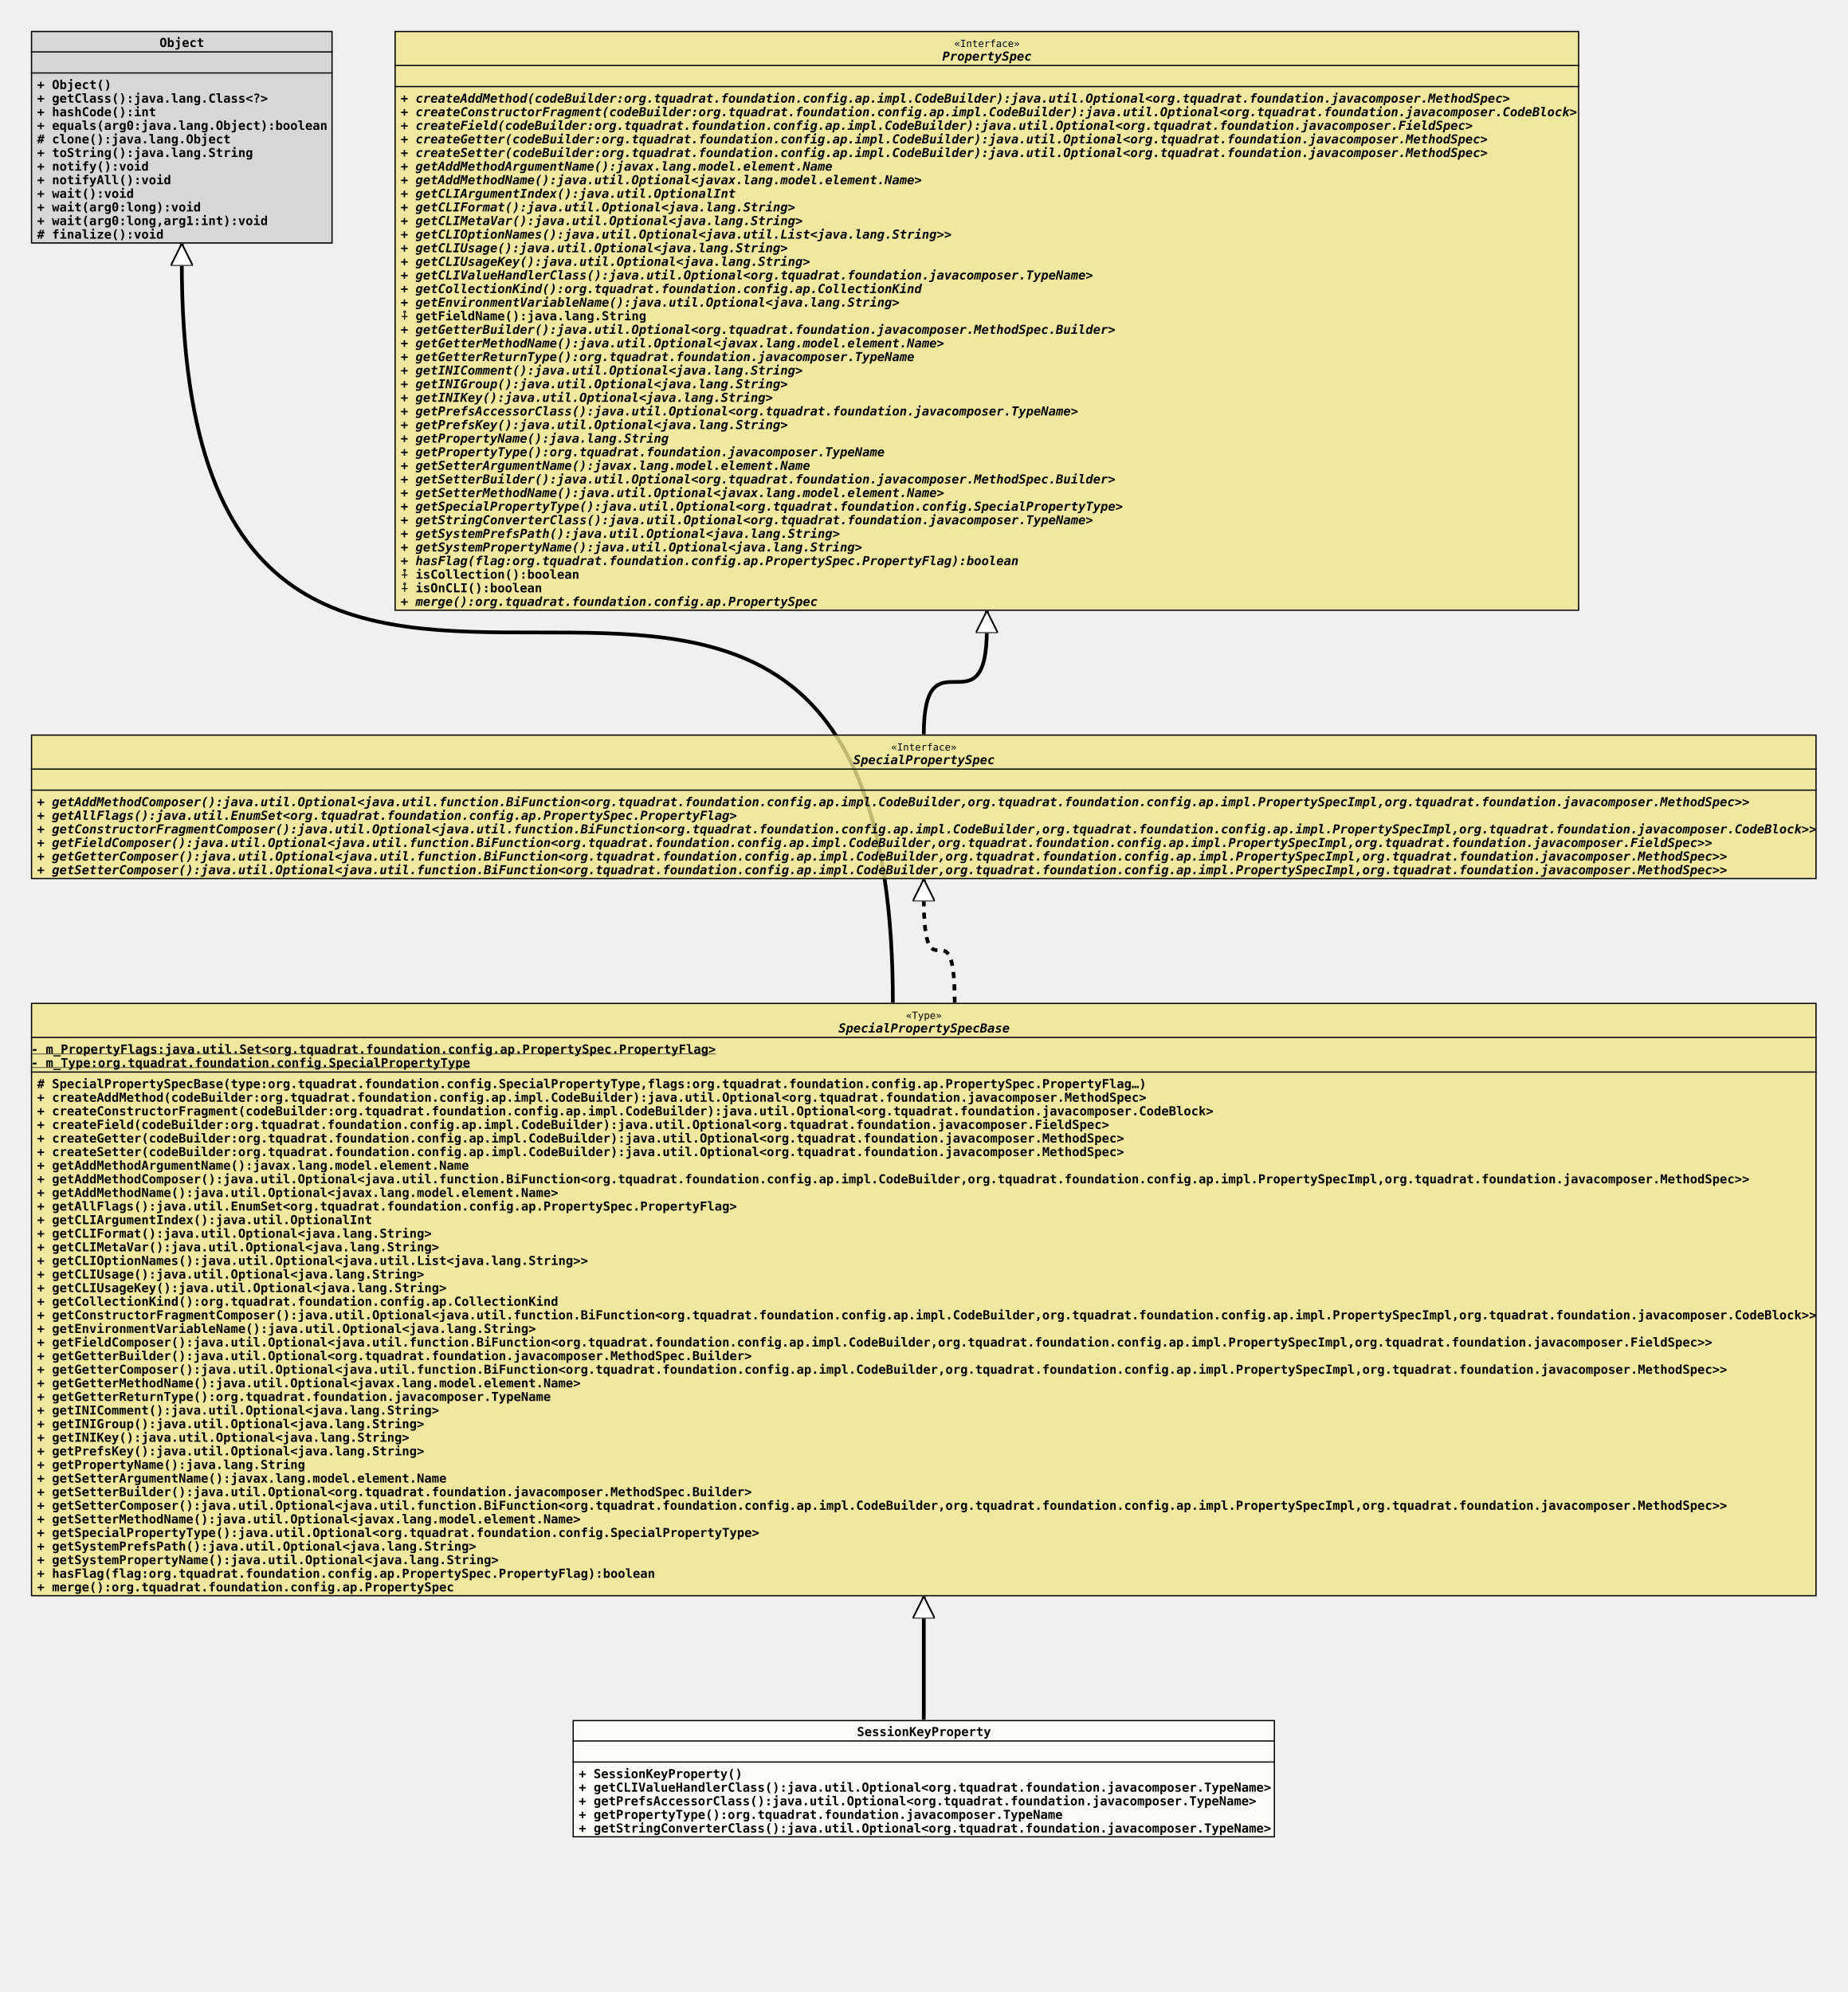
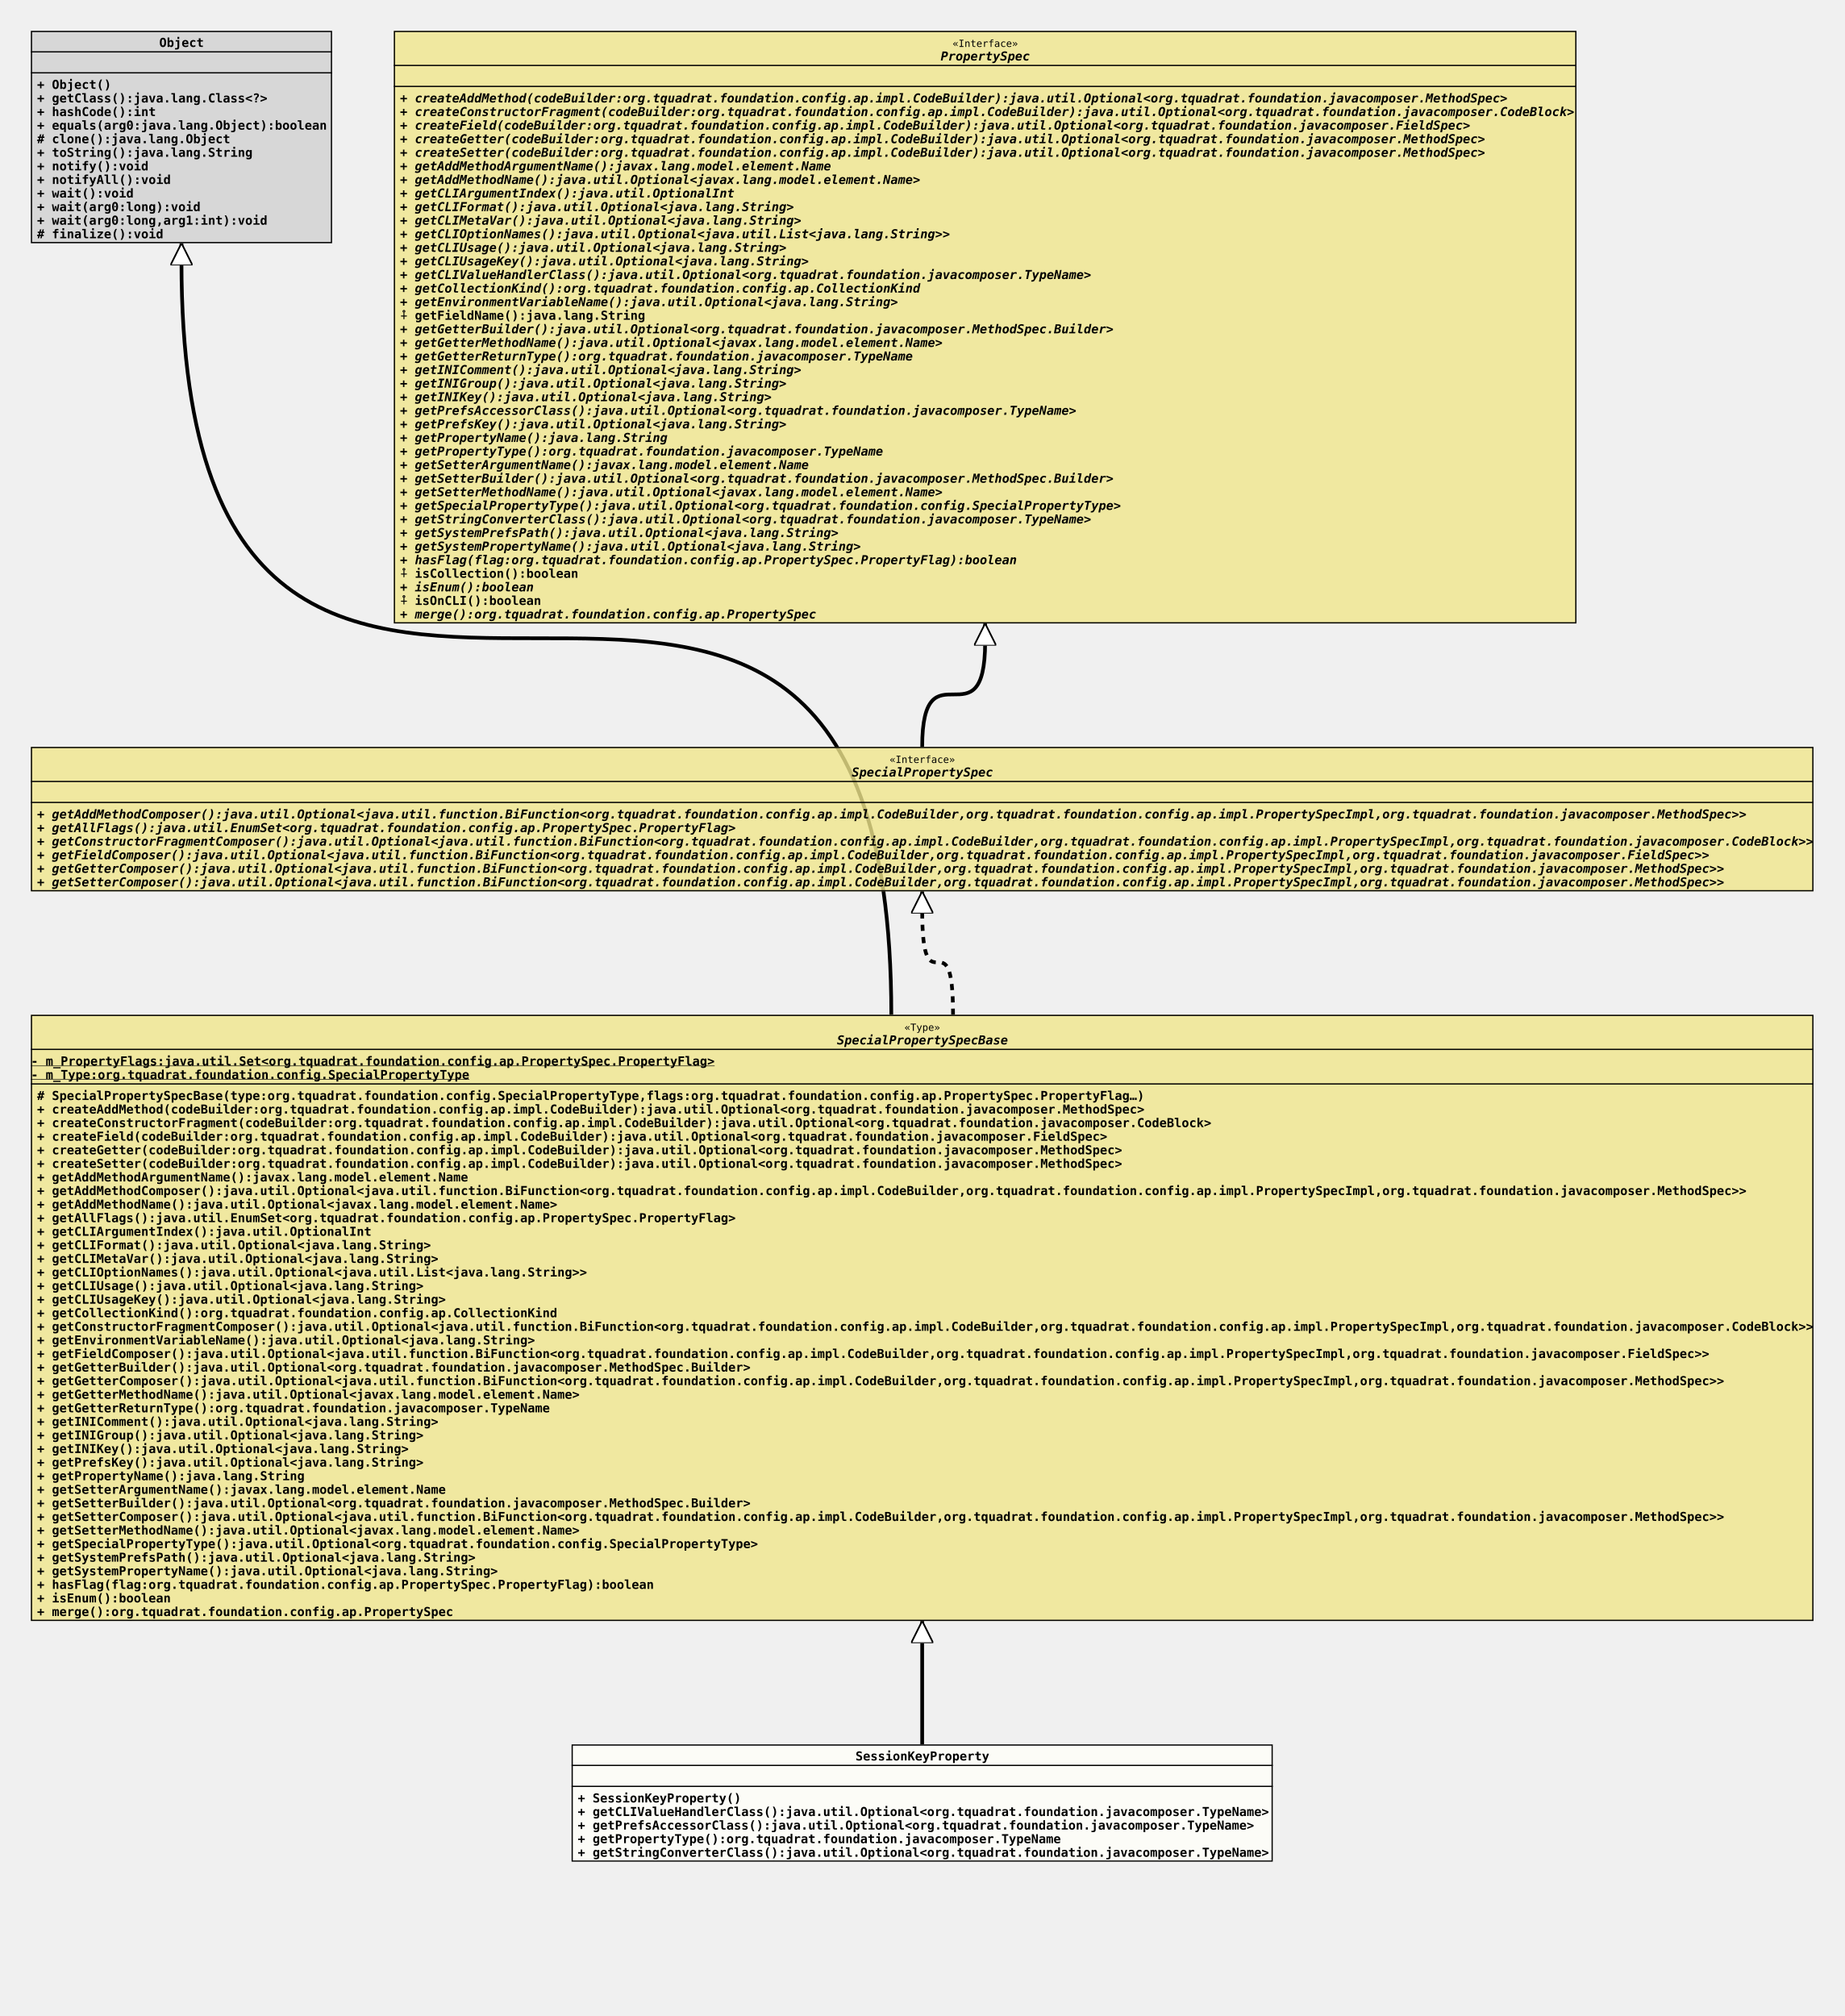
- <svg xmlns="http://www.w3.org/2000/svg" xmlns:xlink="http://www.w3.org/1999/xlink" version="1.1" baseProfile="full" width="1494.000" height="1611.000">
+ <svg xmlns="http://www.w3.org/2000/svg" xmlns:xlink="http://www.w3.org/1999/xlink" version="1.1" baseProfile="full" width="1494.000" height="1633.000">
  <defs>
    <style>
            line
            {
              stroke: black;
            }
            line.separator
            {
              stroke:       black;
              stroke-width: 1;
            }
            marker
            {
              fill: white;
            }
            path
            {
              fill:   white;
              stroke: black;
            }
            path.implementation
            {
              fill:             none;
              stroke-dasharray: 5,5;
              stroke-width:     3;
            }
            path.inheritance
            {
              fill:         none;
              stroke-width: 3;
            }
            rect
            {
              fill:         none;
              stroke:       black;
              stroke-width: 2;
            }
            rect.externalClass
            {
              fill:         #D0D0D0;
              fill-opacity: 0.8;
            }
            rect.focusClass
            {
              fill:         #FFFFF9;
              fill-opacity: 0.8;
            }
            rect.otherClass
            {
              fill:         #F0E68C;
              fill-opacity: 0.8;
            }
            rect.template
            {
              fill:             #FFFFFF;
              fill-opacity:     1.0;
              stroke-dasharray: 3,3;
            }
            text
            {
              font-family: monospace;
              font-size:   10px;
              font-weight: bold;
            }
            text.abstract
            {
              font-style: italic;
            }
            text.final
            {
              text-decoration: underline;
            }
            text.static
            {
              font-weight: normal;
            }
            text.stereotype
            {
              font-size:   8px;
              font-weight: normal;
            }
            </style>
    <marker id="inheritance" viewBox="0,0,40,40" markerUnits="strokeWidth" refX="40" refY="20" markerWidth="6" markerHeight="6" orient="auto">
      <path d="M40,20 l-40,-20 v40 Z" fill="#ffffff" stroke="#000000" stroke-width="3" />
    </marker>
    <marker id="implementation" viewBox="0,0,40,40" markerUnits="strokeWidth" refX="40" refY="20" markerWidth="6" markerHeight="6" orient="auto">
      <path d="M40,20 l-40,-20 v40 Z" fill="#ffffff" stroke="#000000" stroke-width="3" />
    </marker>
    <clipPath id="ID000001">
      <rect class="focusClass" height="95.000" width="568.000" x="0.000" y="0.000" />
    </clipPath>
    <symbol id="org.tquadrat.foundation.config.ap.impl.specialprops.SessionKeyProperty">
      <g>
        <g class="focusClass" clip-path="url(#ID000001)">
          <rect x="0.000" y="0.000" width="568.000" height="95.000" class="focusClass" />
          <line x1="0.000" y1="17.000" x2="568.000" y2="17.000" class="separator" />
          <text x="230.000" y="13.000">SessionKeyProperty</text>
          <line x1="0.000" y1="34.000" x2="568.000" y2="34.000" class="separator" />
          <text x="5.000" y="30.000" />
          <text x="5.000" y="47.000">+ SessionKeyProperty()</text>
          <text x="5.000" y="58.000">+ getCLIValueHandlerClass():java.util.Optional&lt;org.tquadrat.foundation.javacomposer.TypeName&gt;</text>
          <text x="5.000" y="69.000">+ getPrefsAccessorClass():java.util.Optional&lt;org.tquadrat.foundation.javacomposer.TypeName&gt;</text>
          <text x="5.000" y="80.000">+ getPropertyType():org.tquadrat.foundation.javacomposer.TypeName</text>
          <text x="5.000" y="91.000">+ getStringConverterClass():java.util.Optional&lt;org.tquadrat.foundation.javacomposer.TypeName&gt;</text>
        </g>
      </g>
    </symbol>
    <clipPath id="ID000002">
-       <rect class="otherClass" height="480.000" width="1444.000" x="0.000" y="0.000" />
+       <rect class="otherClass" height="491.000" width="1444.000" x="0.000" y="0.000" />
    </clipPath>
    <symbol id="org.tquadrat.foundation.config.ap.impl.specialprops.SpecialPropertySpecBase">
      <g>
        <g clip-path="url(#ID000002)">
-           <rect x="0.000" y="0.000" width="1444.000" height="480.000" class="otherClass" />
+           <rect x="0.000" y="0.000" width="1444.000" height="491.000" class="otherClass" />
          <line x1="0.000" y1="28.000" x2="1444.000" y2="28.000" class="separator" />
          <text x="707.600" y="13.000" class="stereotype">«Type»</text>
          <text x="653.000" y="24.000" class="abstract">SpecialPropertySpecBase</text>
          <line x1="0.000" y1="56.000" x2="1444.000" y2="56.000" class="separator" />
          <text y="41.000" class="final">- m_PropertyFlags:java.util.Set&lt;org.tquadrat.foundation.config.ap.PropertySpec.PropertyFlag&gt;</text>
          <text y="52.000" class="final">- m_Type:org.tquadrat.foundation.config.SpecialPropertyType</text>
          <text x="5.000" y="69.000"># SpecialPropertySpecBase(type:org.tquadrat.foundation.config.SpecialPropertyType,flags:org.tquadrat.foundation.config.ap.PropertySpec.PropertyFlag…)</text>
          <text x="5.000" y="80.000">+ createAddMethod(codeBuilder:org.tquadrat.foundation.config.ap.impl.CodeBuilder):java.util.Optional&lt;org.tquadrat.foundation.javacomposer.MethodSpec&gt;</text>
          <text x="5.000" y="91.000">+ createConstructorFragment(codeBuilder:org.tquadrat.foundation.config.ap.impl.CodeBuilder):java.util.Optional&lt;org.tquadrat.foundation.javacomposer.CodeBlock&gt;</text>
          <text x="5.000" y="102.000">+ createField(codeBuilder:org.tquadrat.foundation.config.ap.impl.CodeBuilder):java.util.Optional&lt;org.tquadrat.foundation.javacomposer.FieldSpec&gt;</text>
          <text x="5.000" y="113.000">+ createGetter(codeBuilder:org.tquadrat.foundation.config.ap.impl.CodeBuilder):java.util.Optional&lt;org.tquadrat.foundation.javacomposer.MethodSpec&gt;</text>
          <text x="5.000" y="124.000">+ createSetter(codeBuilder:org.tquadrat.foundation.config.ap.impl.CodeBuilder):java.util.Optional&lt;org.tquadrat.foundation.javacomposer.MethodSpec&gt;</text>
          <text x="5.000" y="135.000">+ getAddMethodArgumentName():javax.lang.model.element.Name</text>
          <text x="5.000" y="146.000">+ getAddMethodComposer():java.util.Optional&lt;java.util.function.BiFunction&lt;org.tquadrat.foundation.config.ap.impl.CodeBuilder,org.tquadrat.foundation.config.ap.impl.PropertySpecImpl,org.tquadrat.foundation.javacomposer.MethodSpec&gt;&gt;</text>
          <text x="5.000" y="157.000">+ getAddMethodName():java.util.Optional&lt;javax.lang.model.element.Name&gt;</text>
          <text x="5.000" y="168.000">+ getAllFlags():java.util.EnumSet&lt;org.tquadrat.foundation.config.ap.PropertySpec.PropertyFlag&gt;</text>
          <text x="5.000" y="179.000">+ getCLIArgumentIndex():java.util.OptionalInt</text>
          <text x="5.000" y="190.000">+ getCLIFormat():java.util.Optional&lt;java.lang.String&gt;</text>
          <text x="5.000" y="201.000">+ getCLIMetaVar():java.util.Optional&lt;java.lang.String&gt;</text>
          <text x="5.000" y="212.000">+ getCLIOptionNames():java.util.Optional&lt;java.util.List&lt;java.lang.String&gt;&gt;</text>
          <text x="5.000" y="223.000">+ getCLIUsage():java.util.Optional&lt;java.lang.String&gt;</text>
          <text x="5.000" y="234.000">+ getCLIUsageKey():java.util.Optional&lt;java.lang.String&gt;</text>
          <text x="5.000" y="245.000">+ getCollectionKind():org.tquadrat.foundation.config.ap.CollectionKind</text>
          <text x="5.000" y="256.000">+ getConstructorFragmentComposer():java.util.Optional&lt;java.util.function.BiFunction&lt;org.tquadrat.foundation.config.ap.impl.CodeBuilder,org.tquadrat.foundation.config.ap.impl.PropertySpecImpl,org.tquadrat.foundation.javacomposer.CodeBlock&gt;&gt;</text>
          <text x="5.000" y="267.000">+ getEnvironmentVariableName():java.util.Optional&lt;java.lang.String&gt;</text>
          <text x="5.000" y="278.000">+ getFieldComposer():java.util.Optional&lt;java.util.function.BiFunction&lt;org.tquadrat.foundation.config.ap.impl.CodeBuilder,org.tquadrat.foundation.config.ap.impl.PropertySpecImpl,org.tquadrat.foundation.javacomposer.FieldSpec&gt;&gt;</text>
          <text x="5.000" y="289.000">+ getGetterBuilder():java.util.Optional&lt;org.tquadrat.foundation.javacomposer.MethodSpec.Builder&gt;</text>
          <text x="5.000" y="300.000">+ getGetterComposer():java.util.Optional&lt;java.util.function.BiFunction&lt;org.tquadrat.foundation.config.ap.impl.CodeBuilder,org.tquadrat.foundation.config.ap.impl.PropertySpecImpl,org.tquadrat.foundation.javacomposer.MethodSpec&gt;&gt;</text>
          <text x="5.000" y="311.000">+ getGetterMethodName():java.util.Optional&lt;javax.lang.model.element.Name&gt;</text>
          <text x="5.000" y="322.000">+ getGetterReturnType():org.tquadrat.foundation.javacomposer.TypeName</text>
          <text x="5.000" y="333.000">+ getINIComment():java.util.Optional&lt;java.lang.String&gt;</text>
          <text x="5.000" y="344.000">+ getINIGroup():java.util.Optional&lt;java.lang.String&gt;</text>
          <text x="5.000" y="355.000">+ getINIKey():java.util.Optional&lt;java.lang.String&gt;</text>
          <text x="5.000" y="366.000">+ getPrefsKey():java.util.Optional&lt;java.lang.String&gt;</text>
          <text x="5.000" y="377.000">+ getPropertyName():java.lang.String</text>
          <text x="5.000" y="388.000">+ getSetterArgumentName():javax.lang.model.element.Name</text>
          <text x="5.000" y="399.000">+ getSetterBuilder():java.util.Optional&lt;org.tquadrat.foundation.javacomposer.MethodSpec.Builder&gt;</text>
          <text x="5.000" y="410.000">+ getSetterComposer():java.util.Optional&lt;java.util.function.BiFunction&lt;org.tquadrat.foundation.config.ap.impl.CodeBuilder,org.tquadrat.foundation.config.ap.impl.PropertySpecImpl,org.tquadrat.foundation.javacomposer.MethodSpec&gt;&gt;</text>
          <text x="5.000" y="421.000">+ getSetterMethodName():java.util.Optional&lt;javax.lang.model.element.Name&gt;</text>
          <text x="5.000" y="432.000">+ getSpecialPropertyType():java.util.Optional&lt;org.tquadrat.foundation.config.SpecialPropertyType&gt;</text>
          <text x="5.000" y="443.000">+ getSystemPrefsPath():java.util.Optional&lt;java.lang.String&gt;</text>
          <text x="5.000" y="454.000">+ getSystemPropertyName():java.util.Optional&lt;java.lang.String&gt;</text>
          <text x="5.000" y="465.000">+ hasFlag(flag:org.tquadrat.foundation.config.ap.PropertySpec.PropertyFlag):boolean</text>
-           <text x="5.000" y="476.000">+ merge():org.tquadrat.foundation.config.ap.PropertySpec</text>
+           <text x="5.000" y="476.000">+ isEnum():boolean</text>
+           <text x="5.000" y="487.000">+ merge():org.tquadrat.foundation.config.ap.PropertySpec</text>
        </g>
      </g>
    </symbol>
    <clipPath id="ID000003">
      <rect class="externalClass" height="172.000" width="244.000" x="0.000" y="0.000" />
    </clipPath>
    <symbol id="java.lang.Object">
      <g>
        <g clip-path="url(#ID000003)">
          <rect x="0.000" y="0.000" width="244.000" height="172.000" class="externalClass" />
          <line x1="0.000" y1="17.000" x2="244.000" y2="17.000" class="separator" />
          <text x="104.000" y="13.000">Object</text>
          <line x1="0.000" y1="34.000" x2="244.000" y2="34.000" class="separator" />
          <text x="5.000" y="30.000" />
          <text x="5.000" y="47.000">+ Object()</text>
          <text x="5.000" y="58.000">+ getClass():java.lang.Class&lt;?&gt;</text>
          <text x="5.000" y="69.000">+ hashCode():int</text>
          <text x="5.000" y="80.000">+ equals(arg0:java.lang.Object):boolean</text>
          <text x="5.000" y="91.000"># clone():java.lang.Object</text>
          <text x="5.000" y="102.000">+ toString():java.lang.String</text>
          <text x="5.000" y="113.000">+ notify():void</text>
          <text x="5.000" y="124.000">+ notifyAll():void</text>
          <text x="5.000" y="135.000">+ wait():void</text>
          <text x="5.000" y="146.000">+ wait(arg0:long):void</text>
          <text x="5.000" y="157.000">+ wait(arg0:long,arg1:int):void</text>
          <text x="5.000" y="168.000"># finalize():void</text>
        </g>
      </g>
    </symbol>
    <clipPath id="ID000004">
      <rect class="otherClass" height="117.000" width="1444.000" x="0.000" y="0.000" />
    </clipPath>
    <symbol id="org.tquadrat.foundation.config.ap.impl.SpecialPropertySpec">
      <g>
        <g clip-path="url(#ID000004)">
          <rect x="0.000" y="0.000" width="1444.000" height="117.000" class="otherClass" />
          <line x1="0.000" y1="28.000" x2="1444.000" y2="28.000" class="separator" />
          <text x="695.600" y="13.000" class="stereotype">«Interface»</text>
          <text x="665.000" y="24.000" class="abstract">SpecialPropertySpec</text>
          <line x1="0.000" y1="45.000" x2="1444.000" y2="45.000" class="separator" />
          <text x="5.000" y="41.000" />
          <text x="5.000" y="58.000" class="abstract">+ getAddMethodComposer():java.util.Optional&lt;java.util.function.BiFunction&lt;org.tquadrat.foundation.config.ap.impl.CodeBuilder,org.tquadrat.foundation.config.ap.impl.PropertySpecImpl,org.tquadrat.foundation.javacomposer.MethodSpec&gt;&gt;</text>
          <text x="5.000" y="69.000" class="abstract">+ getAllFlags():java.util.EnumSet&lt;org.tquadrat.foundation.config.ap.PropertySpec.PropertyFlag&gt;</text>
          <text x="5.000" y="80.000" class="abstract">+ getConstructorFragmentComposer():java.util.Optional&lt;java.util.function.BiFunction&lt;org.tquadrat.foundation.config.ap.impl.CodeBuilder,org.tquadrat.foundation.config.ap.impl.PropertySpecImpl,org.tquadrat.foundation.javacomposer.CodeBlock&gt;&gt;</text>
          <text x="5.000" y="91.000" class="abstract">+ getFieldComposer():java.util.Optional&lt;java.util.function.BiFunction&lt;org.tquadrat.foundation.config.ap.impl.CodeBuilder,org.tquadrat.foundation.config.ap.impl.PropertySpecImpl,org.tquadrat.foundation.javacomposer.FieldSpec&gt;&gt;</text>
          <text x="5.000" y="102.000" class="abstract">+ getGetterComposer():java.util.Optional&lt;java.util.function.BiFunction&lt;org.tquadrat.foundation.config.ap.impl.CodeBuilder,org.tquadrat.foundation.config.ap.impl.PropertySpecImpl,org.tquadrat.foundation.javacomposer.MethodSpec&gt;&gt;</text>
          <text x="5.000" y="113.000" class="abstract">+ getSetterComposer():java.util.Optional&lt;java.util.function.BiFunction&lt;org.tquadrat.foundation.config.ap.impl.CodeBuilder,org.tquadrat.foundation.config.ap.impl.PropertySpecImpl,org.tquadrat.foundation.javacomposer.MethodSpec&gt;&gt;</text>
        </g>
      </g>
    </symbol>
    <clipPath id="ID000005">
-       <rect class="otherClass" height="469.000" width="958.000" x="0.000" y="0.000" />
+       <rect class="otherClass" height="480.000" width="958.000" x="0.000" y="0.000" />
    </clipPath>
    <symbol id="org.tquadrat.foundation.config.ap.PropertySpec">
      <g>
        <g clip-path="url(#ID000005)">
-           <rect x="0.000" y="0.000" width="958.000" height="469.000" class="otherClass" />
+           <rect x="0.000" y="0.000" width="958.000" height="480.000" class="otherClass" />
          <line x1="0.000" y1="28.000" x2="958.000" y2="28.000" class="separator" />
          <text x="452.600" y="13.000" class="stereotype">«Interface»</text>
          <text x="443.000" y="24.000" class="abstract">PropertySpec</text>
          <line x1="0.000" y1="45.000" x2="958.000" y2="45.000" class="separator" />
          <text x="5.000" y="41.000" />
          <text x="5.000" y="58.000" class="abstract">+ createAddMethod(codeBuilder:org.tquadrat.foundation.config.ap.impl.CodeBuilder):java.util.Optional&lt;org.tquadrat.foundation.javacomposer.MethodSpec&gt;</text>
          <text x="5.000" y="69.000" class="abstract">+ createConstructorFragment(codeBuilder:org.tquadrat.foundation.config.ap.impl.CodeBuilder):java.util.Optional&lt;org.tquadrat.foundation.javacomposer.CodeBlock&gt;</text>
          <text x="5.000" y="80.000" class="abstract">+ createField(codeBuilder:org.tquadrat.foundation.config.ap.impl.CodeBuilder):java.util.Optional&lt;org.tquadrat.foundation.javacomposer.FieldSpec&gt;</text>
          <text x="5.000" y="91.000" class="abstract">+ createGetter(codeBuilder:org.tquadrat.foundation.config.ap.impl.CodeBuilder):java.util.Optional&lt;org.tquadrat.foundation.javacomposer.MethodSpec&gt;</text>
          <text x="5.000" y="102.000" class="abstract">+ createSetter(codeBuilder:org.tquadrat.foundation.config.ap.impl.CodeBuilder):java.util.Optional&lt;org.tquadrat.foundation.javacomposer.MethodSpec&gt;</text>
          <text x="5.000" y="113.000" class="abstract">+ getAddMethodArgumentName():javax.lang.model.element.Name</text>
          <text x="5.000" y="124.000" class="abstract">+ getAddMethodName():java.util.Optional&lt;javax.lang.model.element.Name&gt;</text>
          <text x="5.000" y="135.000" class="abstract">+ getCLIArgumentIndex():java.util.OptionalInt</text>
          <text x="5.000" y="146.000" class="abstract">+ getCLIFormat():java.util.Optional&lt;java.lang.String&gt;</text>
          <text x="5.000" y="157.000" class="abstract">+ getCLIMetaVar():java.util.Optional&lt;java.lang.String&gt;</text>
          <text x="5.000" y="168.000" class="abstract">+ getCLIOptionNames():java.util.Optional&lt;java.util.List&lt;java.lang.String&gt;&gt;</text>
          <text x="5.000" y="179.000" class="abstract">+ getCLIUsage():java.util.Optional&lt;java.lang.String&gt;</text>
          <text x="5.000" y="190.000" class="abstract">+ getCLIUsageKey():java.util.Optional&lt;java.lang.String&gt;</text>
          <text x="5.000" y="201.000" class="abstract">+ getCLIValueHandlerClass():java.util.Optional&lt;org.tquadrat.foundation.javacomposer.TypeName&gt;</text>
          <text x="5.000" y="212.000" class="abstract">+ getCollectionKind():org.tquadrat.foundation.config.ap.CollectionKind</text>
          <text x="5.000" y="223.000" class="abstract">+ getEnvironmentVariableName():java.util.Optional&lt;java.lang.String&gt;</text>
          <text x="5.000" y="234.000">⨢ getFieldName():java.lang.String</text>
          <text x="5.000" y="245.000" class="abstract">+ getGetterBuilder():java.util.Optional&lt;org.tquadrat.foundation.javacomposer.MethodSpec.Builder&gt;</text>
          <text x="5.000" y="256.000" class="abstract">+ getGetterMethodName():java.util.Optional&lt;javax.lang.model.element.Name&gt;</text>
          <text x="5.000" y="267.000" class="abstract">+ getGetterReturnType():org.tquadrat.foundation.javacomposer.TypeName</text>
          <text x="5.000" y="278.000" class="abstract">+ getINIComment():java.util.Optional&lt;java.lang.String&gt;</text>
          <text x="5.000" y="289.000" class="abstract">+ getINIGroup():java.util.Optional&lt;java.lang.String&gt;</text>
          <text x="5.000" y="300.000" class="abstract">+ getINIKey():java.util.Optional&lt;java.lang.String&gt;</text>
          <text x="5.000" y="311.000" class="abstract">+ getPrefsAccessorClass():java.util.Optional&lt;org.tquadrat.foundation.javacomposer.TypeName&gt;</text>
          <text x="5.000" y="322.000" class="abstract">+ getPrefsKey():java.util.Optional&lt;java.lang.String&gt;</text>
          <text x="5.000" y="333.000" class="abstract">+ getPropertyName():java.lang.String</text>
          <text x="5.000" y="344.000" class="abstract">+ getPropertyType():org.tquadrat.foundation.javacomposer.TypeName</text>
          <text x="5.000" y="355.000" class="abstract">+ getSetterArgumentName():javax.lang.model.element.Name</text>
          <text x="5.000" y="366.000" class="abstract">+ getSetterBuilder():java.util.Optional&lt;org.tquadrat.foundation.javacomposer.MethodSpec.Builder&gt;</text>
          <text x="5.000" y="377.000" class="abstract">+ getSetterMethodName():java.util.Optional&lt;javax.lang.model.element.Name&gt;</text>
          <text x="5.000" y="388.000" class="abstract">+ getSpecialPropertyType():java.util.Optional&lt;org.tquadrat.foundation.config.SpecialPropertyType&gt;</text>
          <text x="5.000" y="399.000" class="abstract">+ getStringConverterClass():java.util.Optional&lt;org.tquadrat.foundation.javacomposer.TypeName&gt;</text>
          <text x="5.000" y="410.000" class="abstract">+ getSystemPrefsPath():java.util.Optional&lt;java.lang.String&gt;</text>
          <text x="5.000" y="421.000" class="abstract">+ getSystemPropertyName():java.util.Optional&lt;java.lang.String&gt;</text>
          <text x="5.000" y="432.000" class="abstract">+ hasFlag(flag:org.tquadrat.foundation.config.ap.PropertySpec.PropertyFlag):boolean</text>
          <text x="5.000" y="443.000">⨢ isCollection():boolean</text>
-           <text x="5.000" y="454.000">⨢ isOnCLI():boolean</text>
-           <text x="5.000" y="465.000" class="abstract">+ merge():org.tquadrat.foundation.config.ap.PropertySpec</text>
+           <text x="5.000" y="454.000" class="abstract">+ isEnum():boolean</text>
+           <text x="5.000" y="465.000">⨢ isOnCLI():boolean</text>
+           <text x="5.000" y="476.000" class="abstract">+ merge():org.tquadrat.foundation.config.ap.PropertySpec</text>
        </g>
      </g>
    </symbol>
  </defs>
-   <path class="inheritance" d="M747.000,1391.000 L747.000,1291.000" marker-end="url(#inheritance)" />
-   <path class="inheritance" d="M722.000,811.000 c0.000,-599.000,-575.000,0.000,-575.000,-599.000 v-15" marker-end="url(#inheritance)" />
-   <path class="implementation" d="M772.000,811.000 c0.000,-85.000,-25.000,0.000,-25.000,-85.000 v-15" marker-end="url(#implementation)" />
-   <path class="inheritance" d="M747.000,594.000 c0.000,-85.000,51.000,0.000,51.000,-85.000 v-15" marker-end="url(#inheritance)" />
+   <path class="inheritance" d="M747.000,1413.000 L747.000,1313.000" marker-end="url(#inheritance)" />
+   <path class="inheritance" d="M722.000,822.000 c0.000,-610.000,-575.000,0.000,-575.000,-610.000 v-15" marker-end="url(#inheritance)" />
+   <path class="implementation" d="M772.000,822.000 c0.000,-85.000,-25.000,0.000,-25.000,-85.000 v-15" marker-end="url(#implementation)" />
+   <path class="inheritance" d="M747.000,605.000 c0.000,-85.000,51.000,0.000,51.000,-85.000 v-15" marker-end="url(#inheritance)" />
  <use x="25.000" y="25.000" xlink:href="#java.lang.Object" />
  <use x="319.000" y="25.000" xlink:href="#org.tquadrat.foundation.config.ap.PropertySpec" />
-   <use x="25.000" y="594.000" xlink:href="#org.tquadrat.foundation.config.ap.impl.SpecialPropertySpec" />
-   <use x="25.000" y="811.000" xlink:href="#org.tquadrat.foundation.config.ap.impl.specialprops.SpecialPropertySpecBase" />
-   <use x="463.000" y="1391.000" xlink:href="#org.tquadrat.foundation.config.ap.impl.specialprops.SessionKeyProperty" />
+   <use x="25.000" y="605.000" xlink:href="#org.tquadrat.foundation.config.ap.impl.SpecialPropertySpec" />
+   <use x="25.000" y="822.000" xlink:href="#org.tquadrat.foundation.config.ap.impl.specialprops.SpecialPropertySpecBase" />
+   <use x="463.000" y="1413.000" xlink:href="#org.tquadrat.foundation.config.ap.impl.specialprops.SessionKeyProperty" />
</svg>
